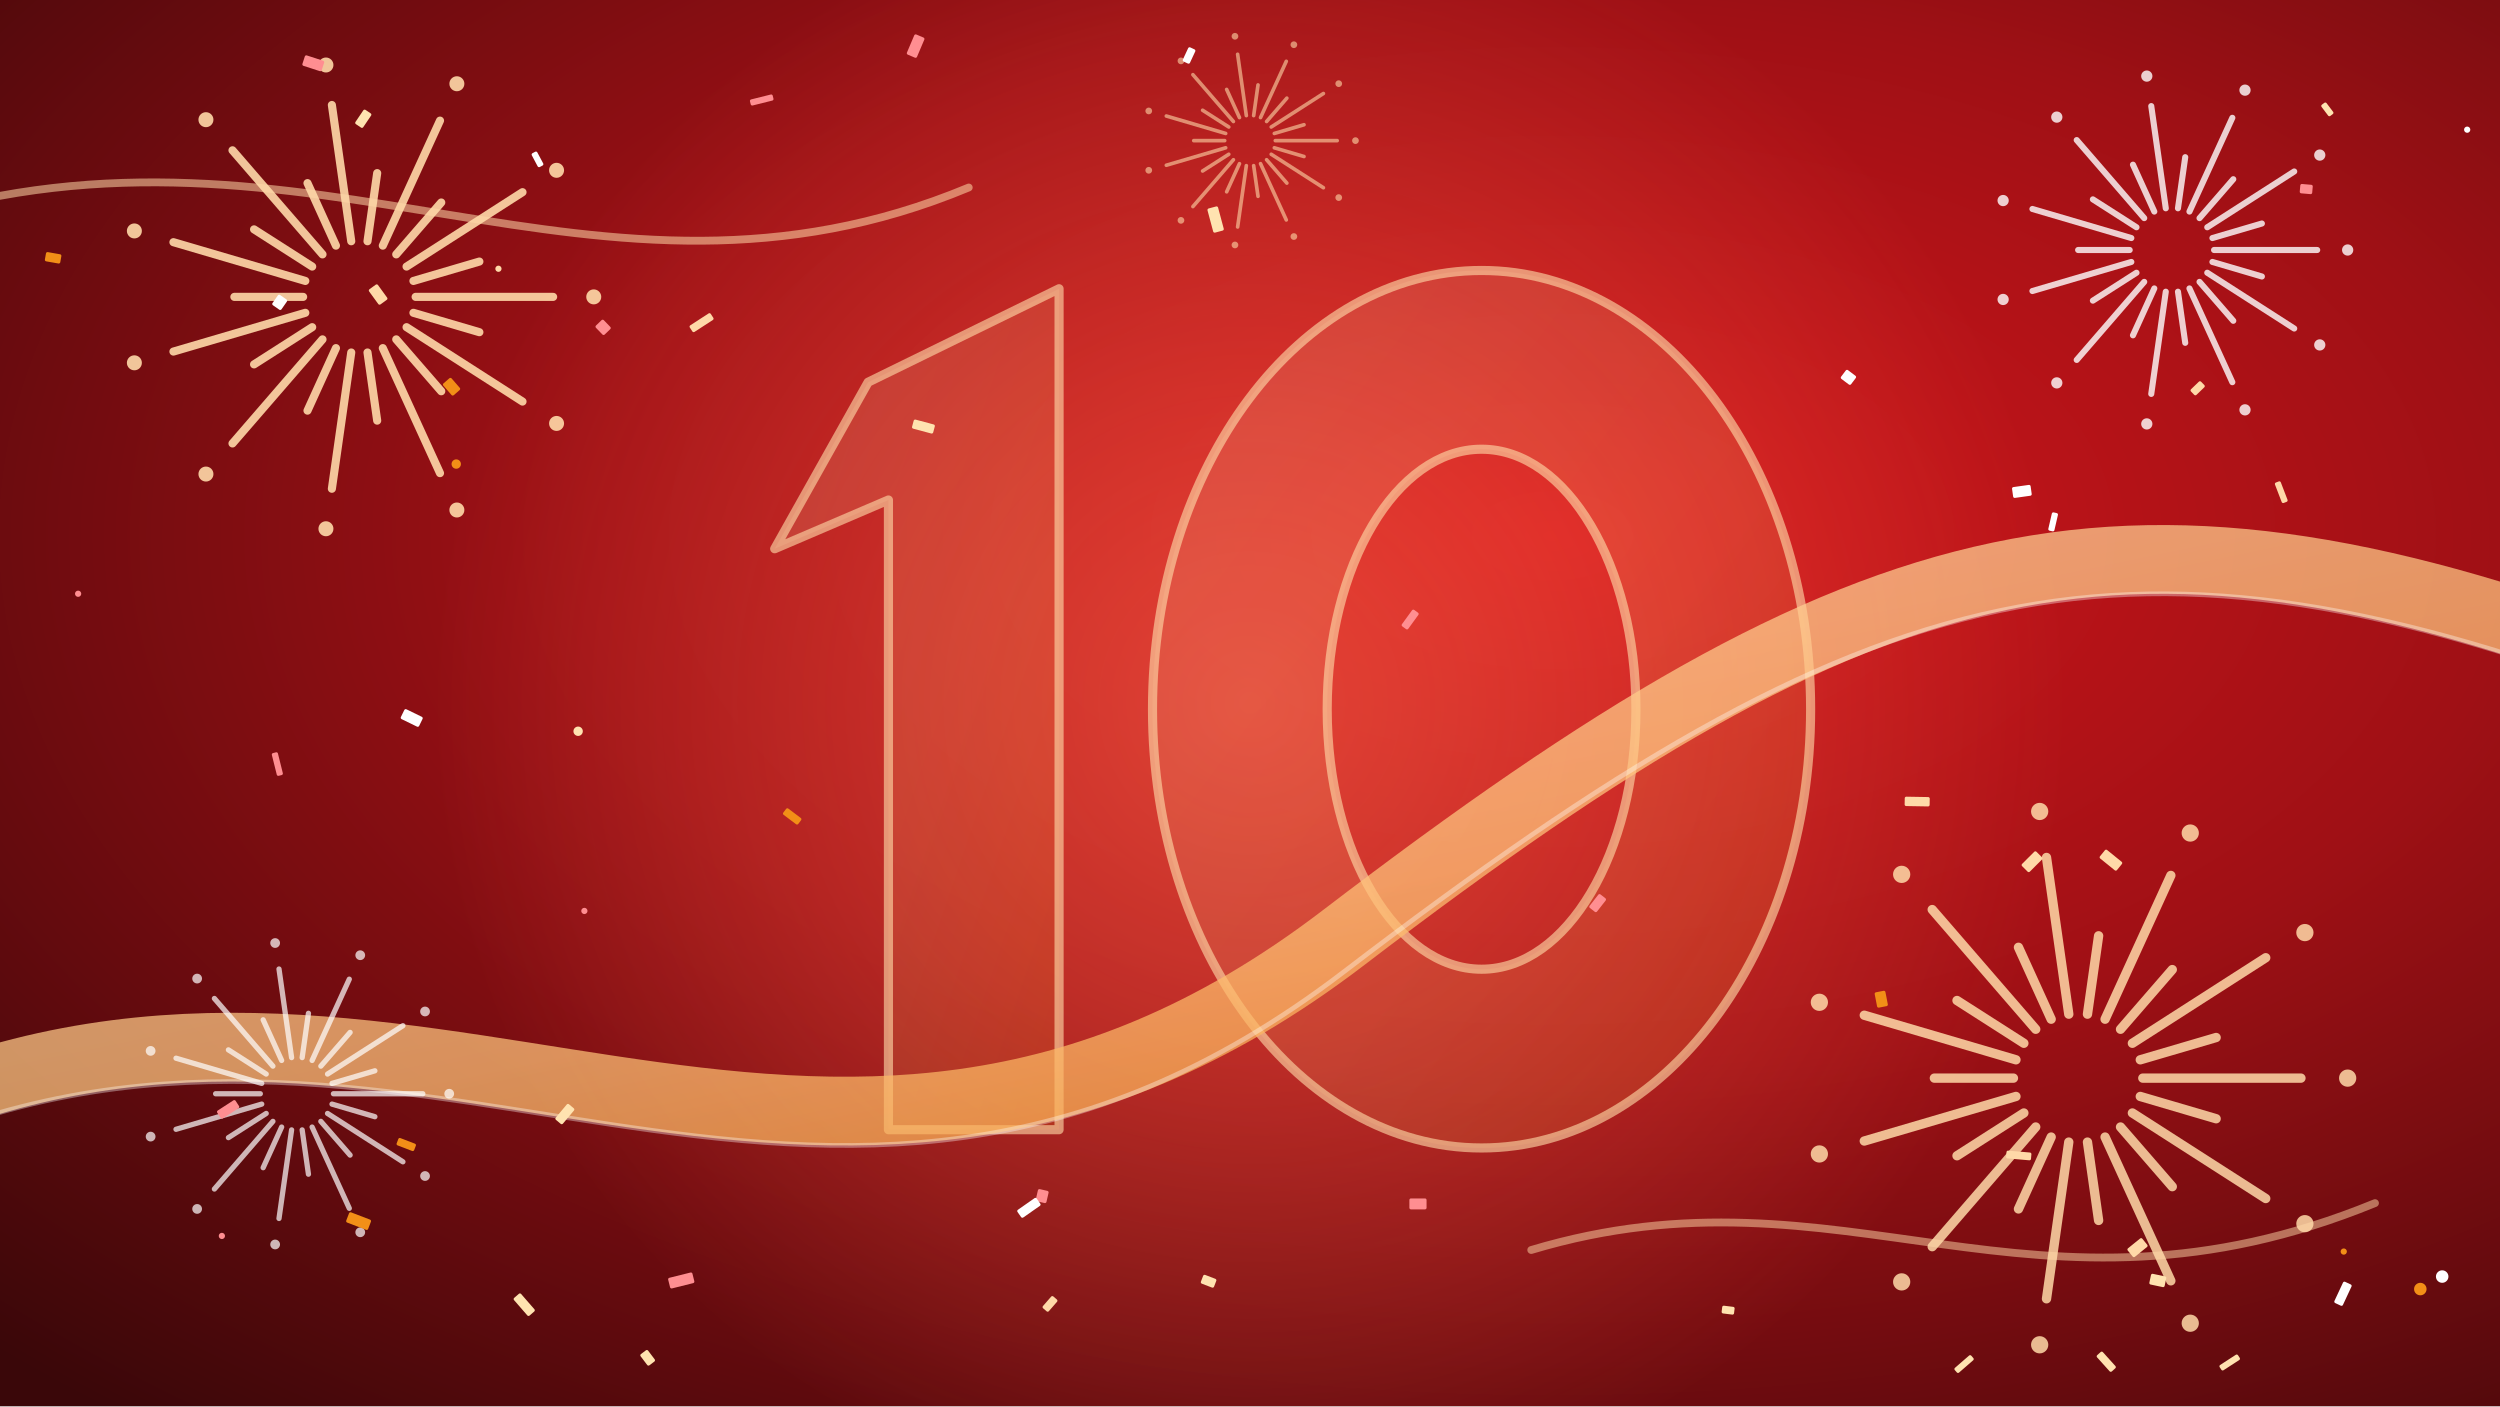
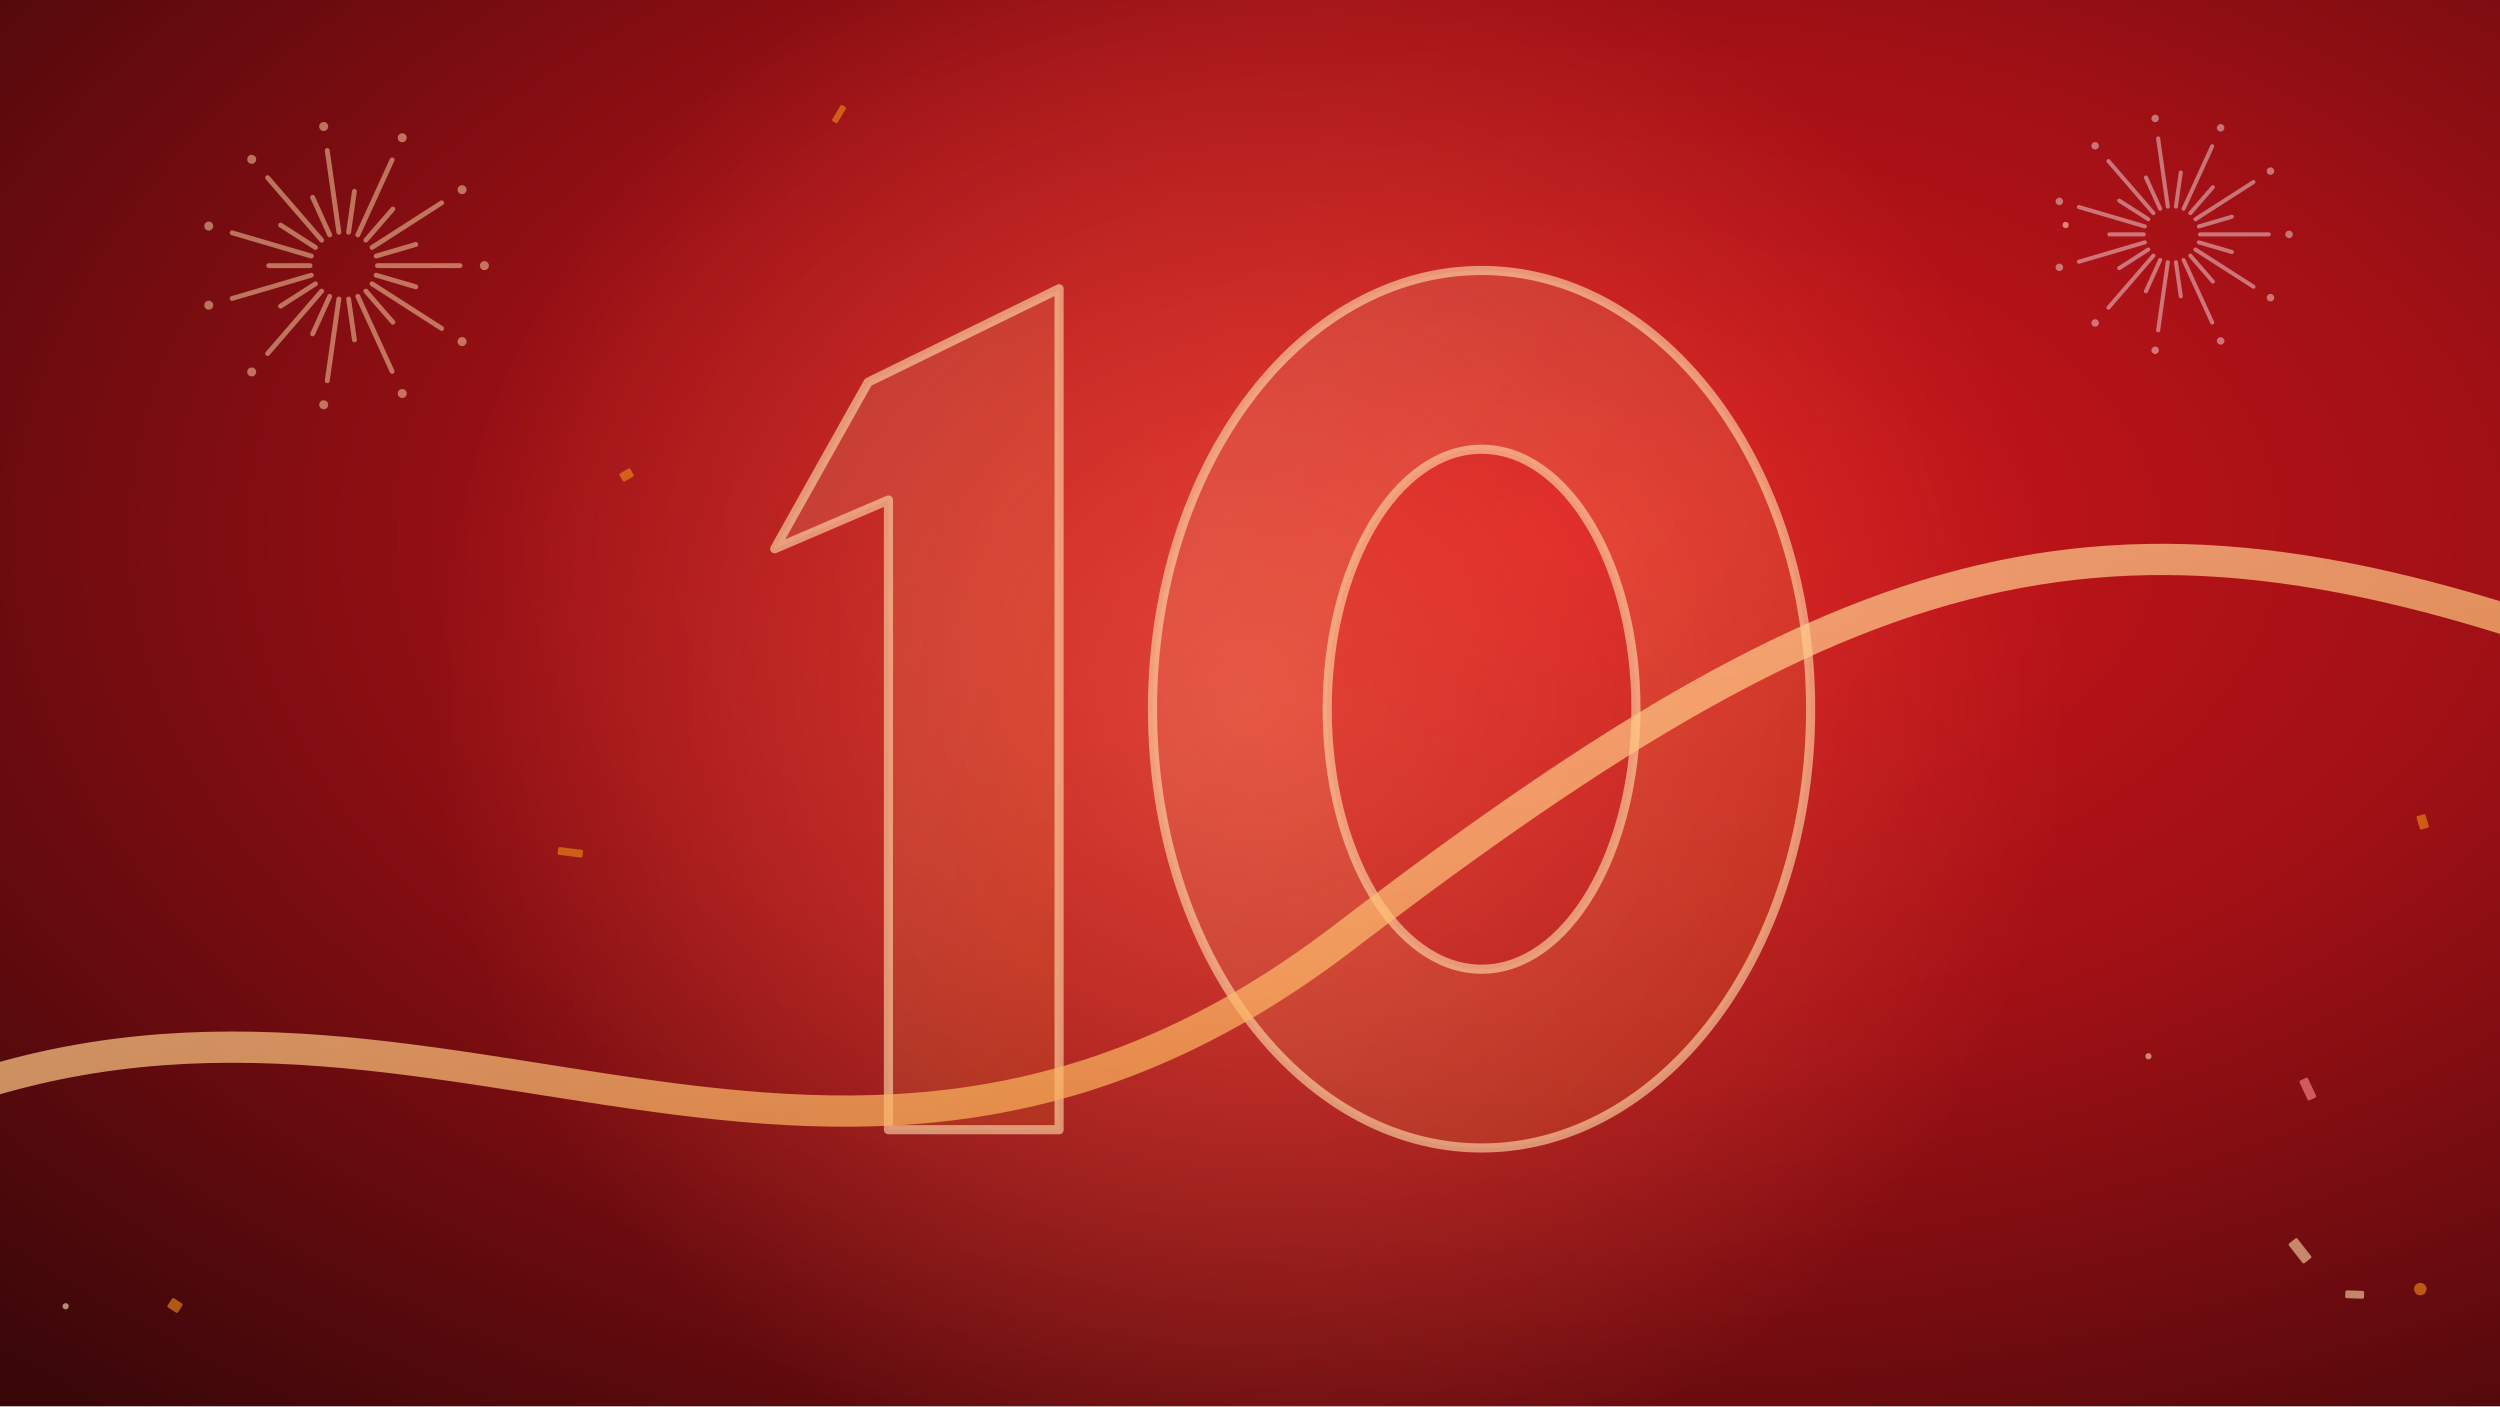
<svg xmlns="http://www.w3.org/2000/svg" viewBox="0 0 1600 900" preserveAspectRatio="xMidYMid slice">
  <defs>
    <radialGradient id="bg" cx="62%" cy="38%" r="85%">
      <stop offset="0" stop-color="#d4161b" />
      <stop offset=".45" stop-color="#9f1015" />
      <stop offset="1" stop-color="#3a0709" />
    </radialGradient>
    <radialGradient id="glow" cx="50%" cy="50%" r="50%">
      <stop offset="0" stop-color="#ff6a4d" stop-opacity=".55" />
      <stop offset="1" stop-color="#ff6a4d" stop-opacity="0" />
    </radialGradient>
    <linearGradient id="gold" x1="0" y1="0" x2="1" y2="1">
      <stop offset="0" stop-color="#ffe9c4" />
      <stop offset=".55" stop-color="#ffc47a" />
      <stop offset="1" stop-color="#f28f17" />
    </linearGradient>
    <g id="b" fill="none" stroke="currentColor" stroke-width="2.6" stroke-linecap="round">
      <line x1="18" y1="0" x2="62" y2="0" />
      <circle cx="75" cy="0" r="2.4" stroke="none" fill="currentColor" />
      <line x1="17.3" y1="5.1" x2="38.4" y2="11.3" />
      <line x1="15.1" y1="9.7" x2="52.2" y2="33.5" />
      <circle cx="63.1" cy="40.5" r="2.4" stroke="none" fill="currentColor" />
      <line x1="11.8" y1="13.6" x2="26.2" y2="30.2" />
      <line x1="7.5" y1="16.4" x2="25.8" y2="56.4" />
      <circle cx="31.2" cy="68.2" r="2.4" stroke="none" fill="currentColor" />
      <line x1="2.6" y1="17.8" x2="5.7" y2="39.6" />
      <line x1="-2.6" y1="17.8" x2="-8.8" y2="61.4" />
      <circle cx="-10.7" cy="74.2" r="2.4" stroke="none" fill="currentColor" />
      <line x1="-7.5" y1="16.4" x2="-16.6" y2="36.4" />
      <line x1="-11.8" y1="13.6" x2="-40.6" y2="46.9" />
      <circle cx="-49.1" cy="56.7" r="2.4" stroke="none" fill="currentColor" />
      <line x1="-15.1" y1="9.7" x2="-33.7" y2="21.6" />
      <line x1="-17.3" y1="5.1" x2="-59.5" y2="17.5" />
      <circle cx="-72" cy="21.1" r="2.4" stroke="none" fill="currentColor" />
      <line x1="-18" y1="0" x2="-40" y2="0" />
      <line x1="-17.3" y1="-5.1" x2="-59.5" y2="-17.5" />
      <circle cx="-72" cy="-21.1" r="2.4" stroke="none" fill="currentColor" />
      <line x1="-15.1" y1="-9.7" x2="-33.7" y2="-21.6" />
      <line x1="-11.8" y1="-13.6" x2="-40.6" y2="-46.9" />
      <circle cx="-49.1" cy="-56.7" r="2.4" stroke="none" fill="currentColor" />
      <line x1="-7.5" y1="-16.4" x2="-16.6" y2="-36.4" />
      <line x1="-2.6" y1="-17.8" x2="-8.8" y2="-61.4" />
      <circle cx="-10.7" cy="-74.2" r="2.4" stroke="none" fill="currentColor" />
      <line x1="2.6" y1="-17.8" x2="5.7" y2="-39.6" />
      <line x1="7.5" y1="-16.4" x2="25.8" y2="-56.4" />
      <circle cx="31.2" cy="-68.2" r="2.4" stroke="none" fill="currentColor" />
      <line x1="11.8" y1="-13.6" x2="26.2" y2="-30.2" />
      <line x1="15.1" y1="-9.7" x2="52.2" y2="-33.5" />
      <circle cx="63.1" cy="-40.5" r="2.4" stroke="none" fill="currentColor" />
      <line x1="17.3" y1="-5.1" x2="38.4" y2="-11.3" />
    </g>
  </defs>
  <rect width="1600" height="900" fill="url(#bg)" />
  <circle cx="800" cy="450" r="520" fill="url(#glow)" />
  <g transform="translate(800 450) scale(1.3) translate(-800 -450)" fill="url(#gold)" fill-opacity=".14" stroke="#ffd9a8" stroke-width="4.5" stroke-opacity=".62" stroke-linejoin="round">
    <path d="M612 292 L706 246 L706 660 L622 660 L622 350 L566 374 Z" />
    <path fill-rule="evenodd" d="M752 453 a162 216 0 1 0 324 0 a162 216 0 1 0 -324 0 Z M838 453 a76 128 0 1 1 152 0 a76 128 0 1 1 -152 0 Z" />
  </g>
-   <path d="M-80 720 C 260 560, 520 860, 860 600 S 1360 300, 1700 430" fill="none" stroke="url(#gold)" stroke-width="44" stroke-linecap="round" opacity=".72" />
-   <path d="M-80 742 C 260 582, 520 882, 860 622 S 1360 322, 1700 452" fill="none" stroke="#ffffff" stroke-width="3" stroke-linecap="round" opacity=".35" />
-   <path d="M-60 140 C 200 60, 380 220, 620 120" fill="none" stroke="#ffd9a8" stroke-width="5" stroke-linecap="round" opacity=".55" />
-   <path d="M980 800 C 1180 740, 1300 860, 1520 770" fill="none" stroke="#ffd9a8" stroke-width="5" stroke-linecap="round" opacity=".5" />
-   <use href="#b" transform="translate(230 190) scale(2.0)" style="color:#ffd9a8" opacity=".9" />
-   <use href="#b" transform="translate(1390 160) scale(1.5)" style="color:#ffffff" opacity=".8" />
-   <use href="#b" transform="translate(1330 690) scale(2.3)" style="color:#ffd9a8" opacity=".85" />
-   <use href="#b" transform="translate(190 700) scale(1.3)" style="color:#ffffff" opacity=".7" />
-   <use href="#b" transform="translate(800 90) scale(.9)" style="color:#ffd9a8" opacity=".6" />
-   <circle cx="1549" cy="825" r="4" fill="#f28f17" />
-   <circle cx="1500" cy="801" r="2" fill="#f28f17" />
-   <rect x="1102" y="836" width="8" height="5" rx="1" fill="#ffe3b0" transform="rotate(7 1106 838.5)" />
-   <rect x="1485" y="68" width="9" height="4" rx="1" fill="#ffe3b0" transform="rotate(53 1489.5 70)" />
-   <rect x="1017" y="575" width="11" height="6" rx="1" fill="#ff8e91" transform="rotate(128 1022.5 578)" />
-   <rect x="1376" y="816" width="10" height="7" rx="1" fill="#ffe3b0" transform="rotate(12 1381 819.5)" />
-   <rect x="382" y="206" width="8" height="7" rx="1" fill="#ff8e91" transform="rotate(46 386 209.5)" />
-   <rect x="1284" y="737" width="16" height="5" rx="1" fill="#ffd9a8" transform="rotate(5 1292 739.5)" />
-   <rect x="29" y="162" width="10" height="6" rx="1" fill="#f28f17" transform="rotate(10 34 165)" />
-   <circle cx="370" cy="468" r="3" fill="#ffe3b0" />
-   <rect x="902" y="767" width="11" height="7" rx="1" fill="#ff8e91" transform="rotate(0 907.5 770.5)" />
-   <circle cx="292" cy="297" r="3" fill="#f28f17" />
-   <rect x="663" y="762" width="8" height="7" rx="1" fill="#ff8e91" transform="rotate(103 667 765.5)" />
-   <rect x="579" y="26" width="14" height="7" rx="1" fill="#ff8e91" transform="rotate(113 586 29.5)" />
-   <rect x="284" y="244" width="10" height="7" rx="1" fill="#f28f17" transform="rotate(49 289 247.5)" />
-   <rect x="441" y="204" width="16" height="5" rx="1" fill="#ffd9a8" transform="rotate(147 449 206.5)" />
-   <rect x="222" y="778" width="15" height="7" rx="1" fill="#f28f17" transform="rotate(21 229.5 781.5)" />
-   <rect x="1250" y="871" width="14" height="4" rx="1" fill="#ffe3b0" transform="rotate(139 1257 873)" />
-   <rect x="170" y="487" width="15" height="4" rx="1" fill="#ff8e91" transform="rotate(76 177.5 489)" />
-   <rect x="1308" y="332" width="12" height="4" rx="1" fill="#ffffff" transform="rotate(103 1314 334)" />
-   <rect x="1219" y="510" width="16" height="6" rx="1" fill="#ffd9a8" transform="rotate(1 1227 513)" />
-   <rect x="1288" y="311" width="12" height="7" rx="1" fill="#ffffff" transform="rotate(172 1294 314.5)" />
-   <rect x="254" y="730" width="12" height="5" rx="1" fill="#f28f17" transform="rotate(21 260 732.5)" />
-   <rect x="236" y="185" width="12" height="7" rx="1" fill="#ffd9a8" transform="rotate(54 242 188.5)" />
-   <circle cx="50" cy="380" r="2" fill="#ff8e91" />
-   <rect x="339" y="100" width="10" height="4" rx="1" fill="#ffffff" transform="rotate(62 344 102)" />
-   <rect x="1492" y="825" width="15" height="6" rx="1" fill="#ffffff" transform="rotate(115 1499.5 828)" />
-   <rect x="355" y="710" width="13" height="6" rx="1" fill="#ffe3b0" transform="rotate(130 361.5 713)" />
-   <rect x="756" y="33" width="10" height="5" rx="1" fill="#ffffff" transform="rotate(115 761 35.5)" />
-   <rect x="1199" y="636" width="10" height="7" rx="1" fill="#f28f17" transform="rotate(79 1204 639.5)" />
-   <rect x="428" y="816" width="16" height="7" rx="1" fill="#ff8e91" transform="rotate(166 436 819.5)" />
-   <rect x="1472" y="118" width="8" height="6" rx="1" fill="#ff8e91" transform="rotate(5 1476 121)" />
-   <rect x="1362" y="795" width="12" height="7" rx="1" fill="#ffd9a8" transform="rotate(141 1368 798.5)" />
-   <circle cx="142" cy="791" r="2" fill="#ff8e91" />
-   <rect x="175" y="190" width="8" height="7" rx="1" fill="#ffffff" transform="rotate(125 179 193.5)" />
-   <rect x="139" y="707" width="14" height="6" rx="1" fill="#ff8e91" transform="rotate(147 146 710)" />
-   <rect x="1294" y="548" width="13" height="7" rx="1" fill="#ffd9a8" transform="rotate(135 1300.5 551.5)" />
-   <circle cx="374" cy="583" r="2" fill="#ff8e91" />
-   <rect x="1453" y="313" width="14" height="4" rx="1" fill="#ffd9a8" transform="rotate(69 1460 315)" />
-   <rect x="410" y="866" width="9" height="6" rx="1" fill="#ffe3b0" transform="rotate(53 414.5 869)" />
-   <circle cx="319" cy="172" r="2" fill="#ffd9a8" />
-   <rect x="651" y="770" width="15" height="6" rx="1" fill="#ffffff" transform="rotate(145 658.5 773)" />
-   <rect x="1341" y="869" width="14" height="5" rx="1" fill="#ffe3b0" transform="rotate(48 1348 871.5)" />
-   <rect x="1402" y="246" width="9" height="5" rx="1" fill="#ffd9a8" transform="rotate(136 1406.5 248.5)" />
-   <circle cx="1563" cy="817" r="4" fill="#ffffff" />
-   <circle cx="1579" cy="83" r="2" fill="#ffffff" />
-   <rect x="770" y="137" width="16" height="7" rx="1" fill="#ffe3b0" transform="rotate(75 778 140.5)" />
-   <rect x="584" y="270" width="14" height="6" rx="1" fill="#ffe3b0" transform="rotate(15 591 273)" />
-   <rect x="667" y="832" width="10" height="5" rx="1" fill="#ffd9a8" transform="rotate(131 672 834.5)" />
-   <rect x="1420" y="870" width="14" height="4" rx="1" fill="#ffe3b0" transform="rotate(147 1427 872)" />
-   <rect x="1179" y="238" width="8" height="7" rx="1" fill="#ffffff" transform="rotate(37 1183 241.5)" />
-   <rect x="257" y="456" width="13" height="7" rx="1" fill="#ffffff" transform="rotate(26 263.5 459.5)" />
-   <rect x="227" y="73" width="11" height="6" rx="1" fill="#ffe3b0" transform="rotate(124 232.5 76)" />
-   <rect x="328" y="832" width="15" height="6" rx="1" fill="#ffe3b0" transform="rotate(49 335.5 835)" />
-   <rect x="1344" y="547" width="14" height="7" rx="1" fill="#ffd9a8" transform="rotate(39 1351 550.5)" />
-   <rect x="896" y="394" width="13" height="5" rx="1" fill="#ff8e91" transform="rotate(126 902.5 396.5)" />
-   <rect x="480" y="62" width="15" height="4" rx="1" fill="#ff8e91" transform="rotate(166 487.5 64)" />
-   <rect x="501" y="520" width="12" height="5" rx="1" fill="#f28f17" transform="rotate(37 507 522.5)" />
-   <rect x="769" y="817" width="9" height="6" rx="1" fill="#ffe3b0" transform="rotate(21 773.5 820)" />
-   <rect x="194" y="37" width="13" height="7" rx="1" fill="#ff8e91" transform="rotate(18 200.5 40.5)" />
+   <path d="M-80 720 C 260 560, 520 860, 860 600 S 1360 300, 1700 430" fill="none" stroke="url(#gold)" stroke-width="20" stroke-linecap="round" opacity=".7" />
+   <use href="#b" transform="translate(220 170) scale(1.2)" style="color:#ffd9a8" opacity=".5" />
+   <use href="#b" transform="translate(1390 150) scale(1.0)" style="color:#ffffff" opacity=".42" />
+   <g opacity=".6">
+     <circle cx="1549" cy="825" r="4" fill="#f28f17" />
+     <circle cx="42" cy="836" r="2" fill="#ffe3b0" />
+     <rect x="1501" y="826" width="12" height="5" rx="1" fill="#ffd9a8" transform="rotate(2 1507 828.5)" />
+     <rect x="108" y="832" width="8" height="7" rx="1" fill="#f28f17" transform="rotate(33 112 835.5)" />
+     <rect x="1470" y="694" width="14" height="6" rx="1" fill="#ff8e91" transform="rotate(65 1477 697)" />
+     <rect x="1464" y="797" width="16" height="7" rx="1" fill="#ffd9a8" transform="rotate(52 1472 800.5)" />
+     <rect x="357" y="543" width="16" height="5" rx="1" fill="#f28f17" transform="rotate(7 365 545.5)" />
+     <circle cx="1322" cy="144" r="2" fill="#ffd9a8" />
+     <rect x="531" y="71" width="12" height="4" rx="1" fill="#f28f17" transform="rotate(121 537 73)" />
+     <rect x="1546" y="523" width="9" height="6" rx="1" fill="#f28f17" transform="rotate(73 1550.5 526)" />
+     <circle cx="1375" cy="676" r="2" fill="#ffd9a8" />
+     <rect x="397" y="301" width="8" height="6" rx="1" fill="#f28f17" transform="rotate(150 401 304)" />
+   </g>
</svg>
